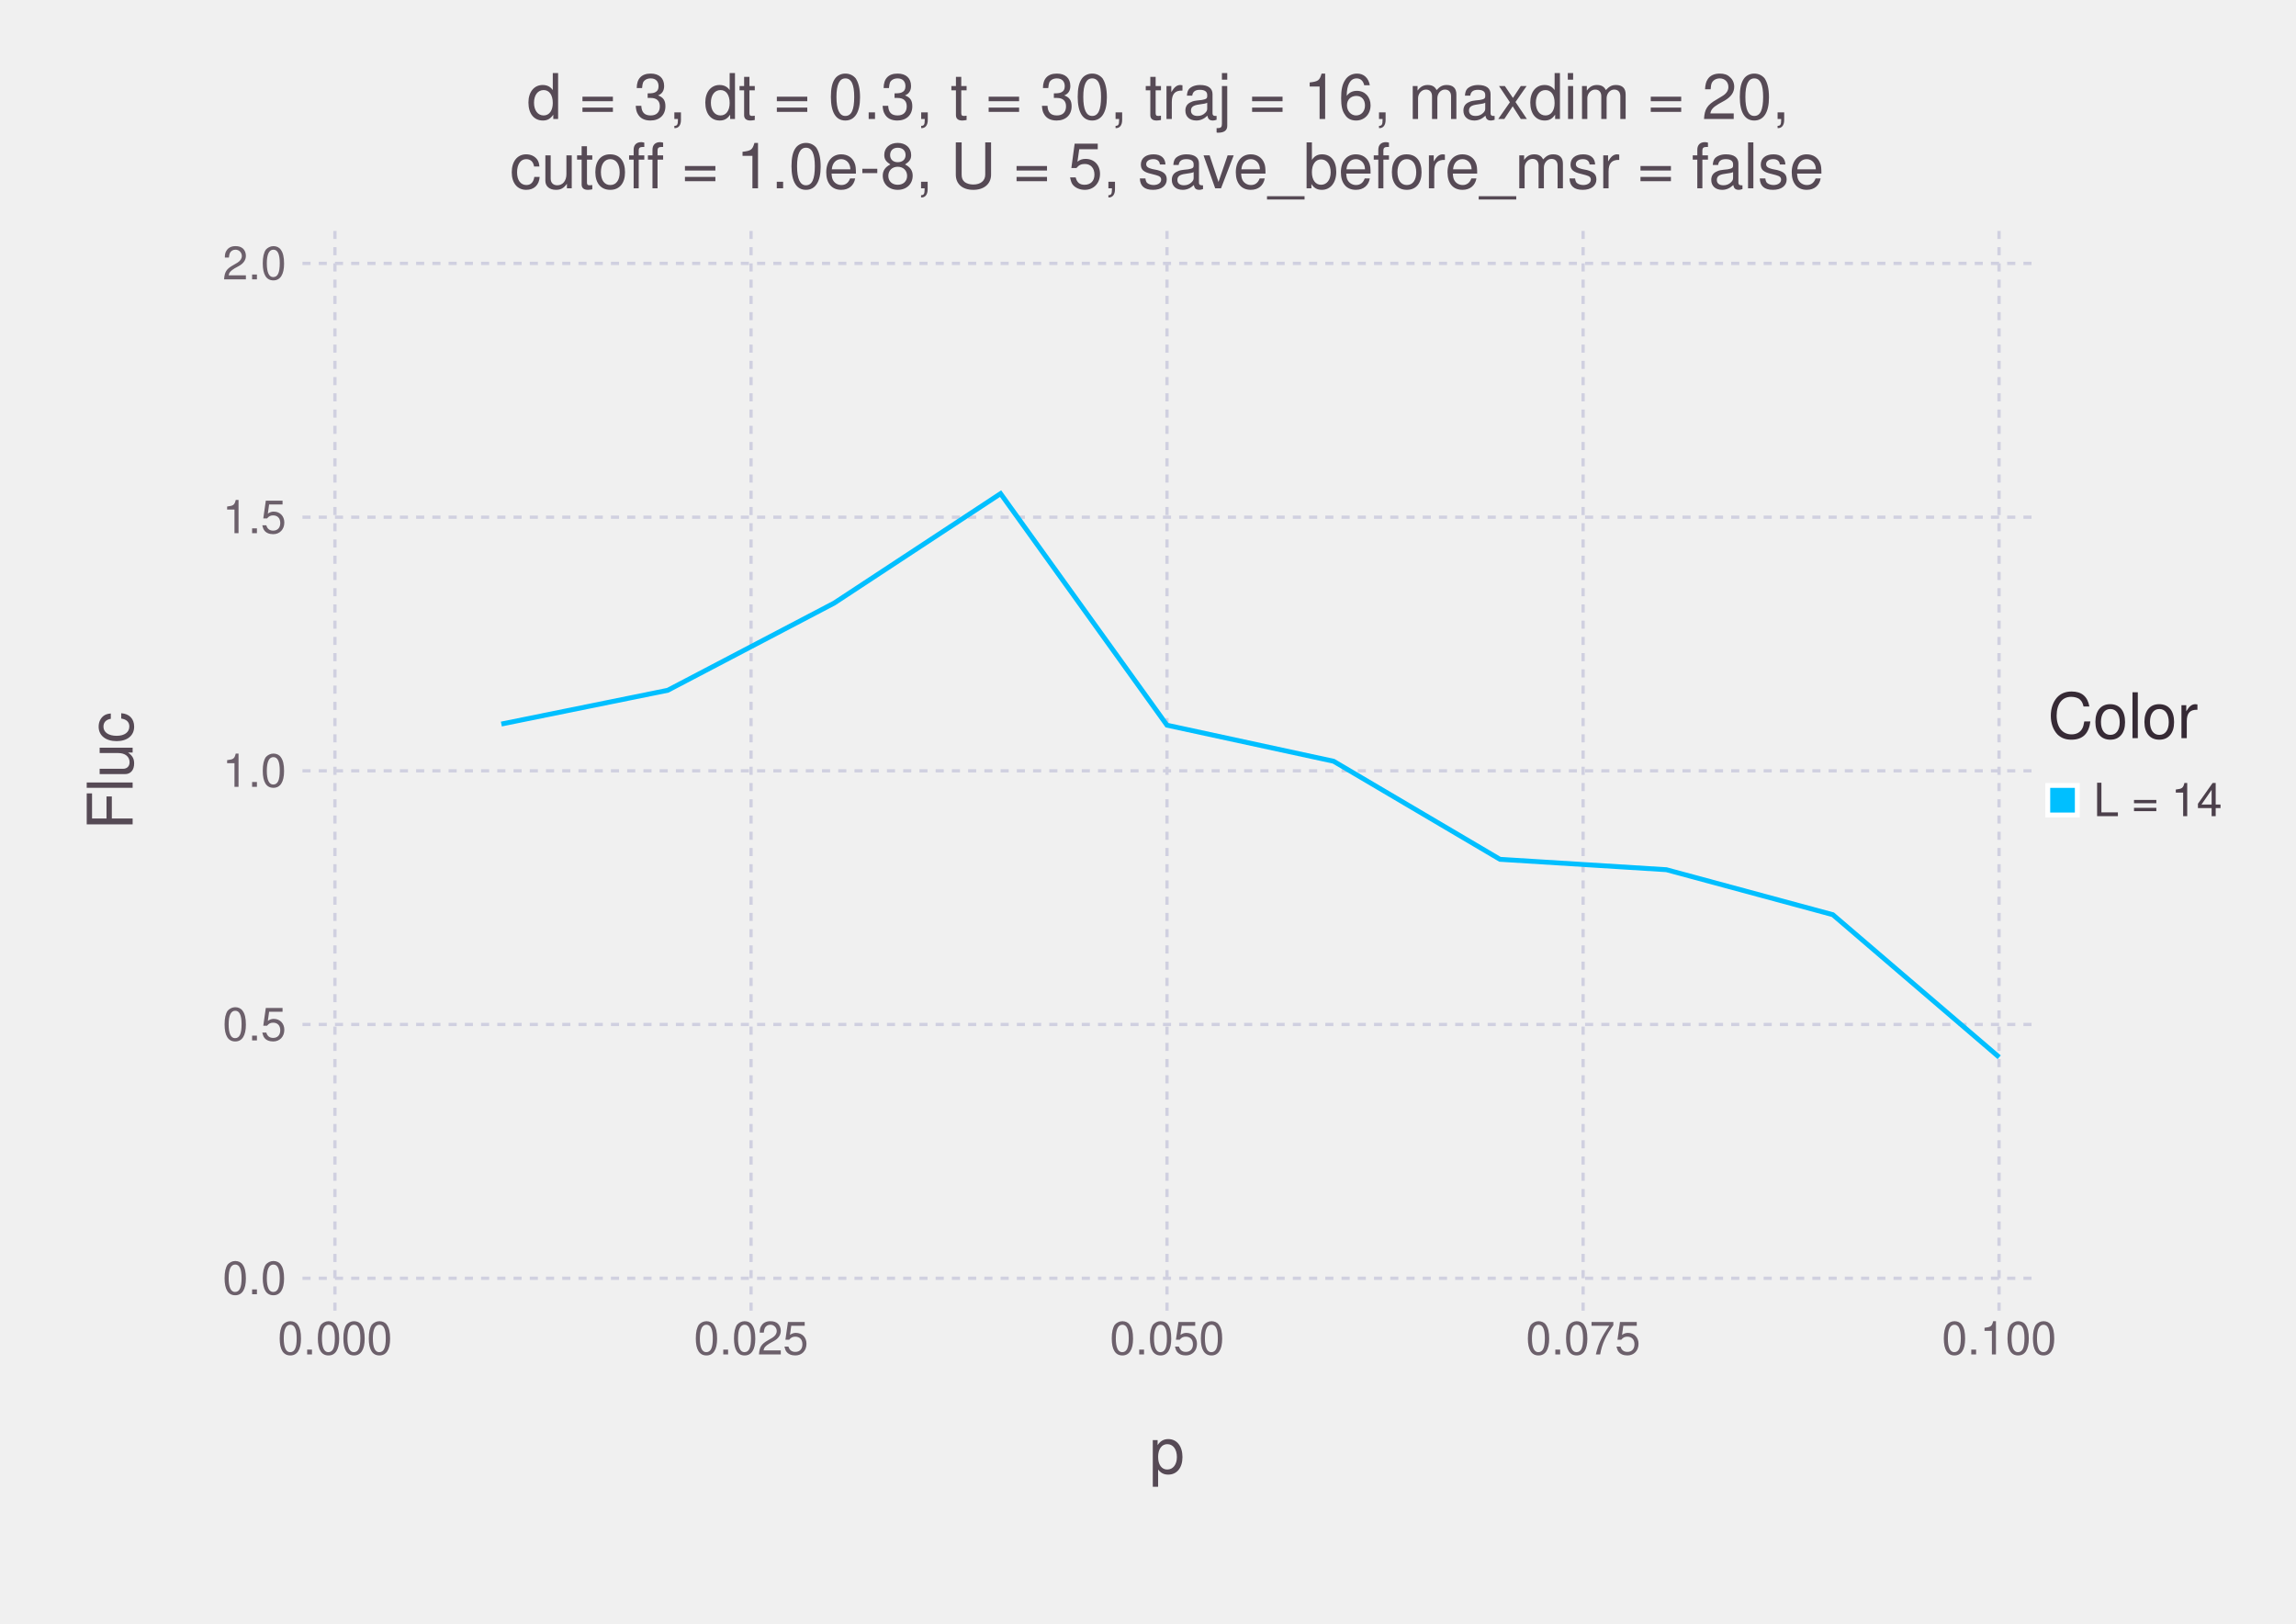
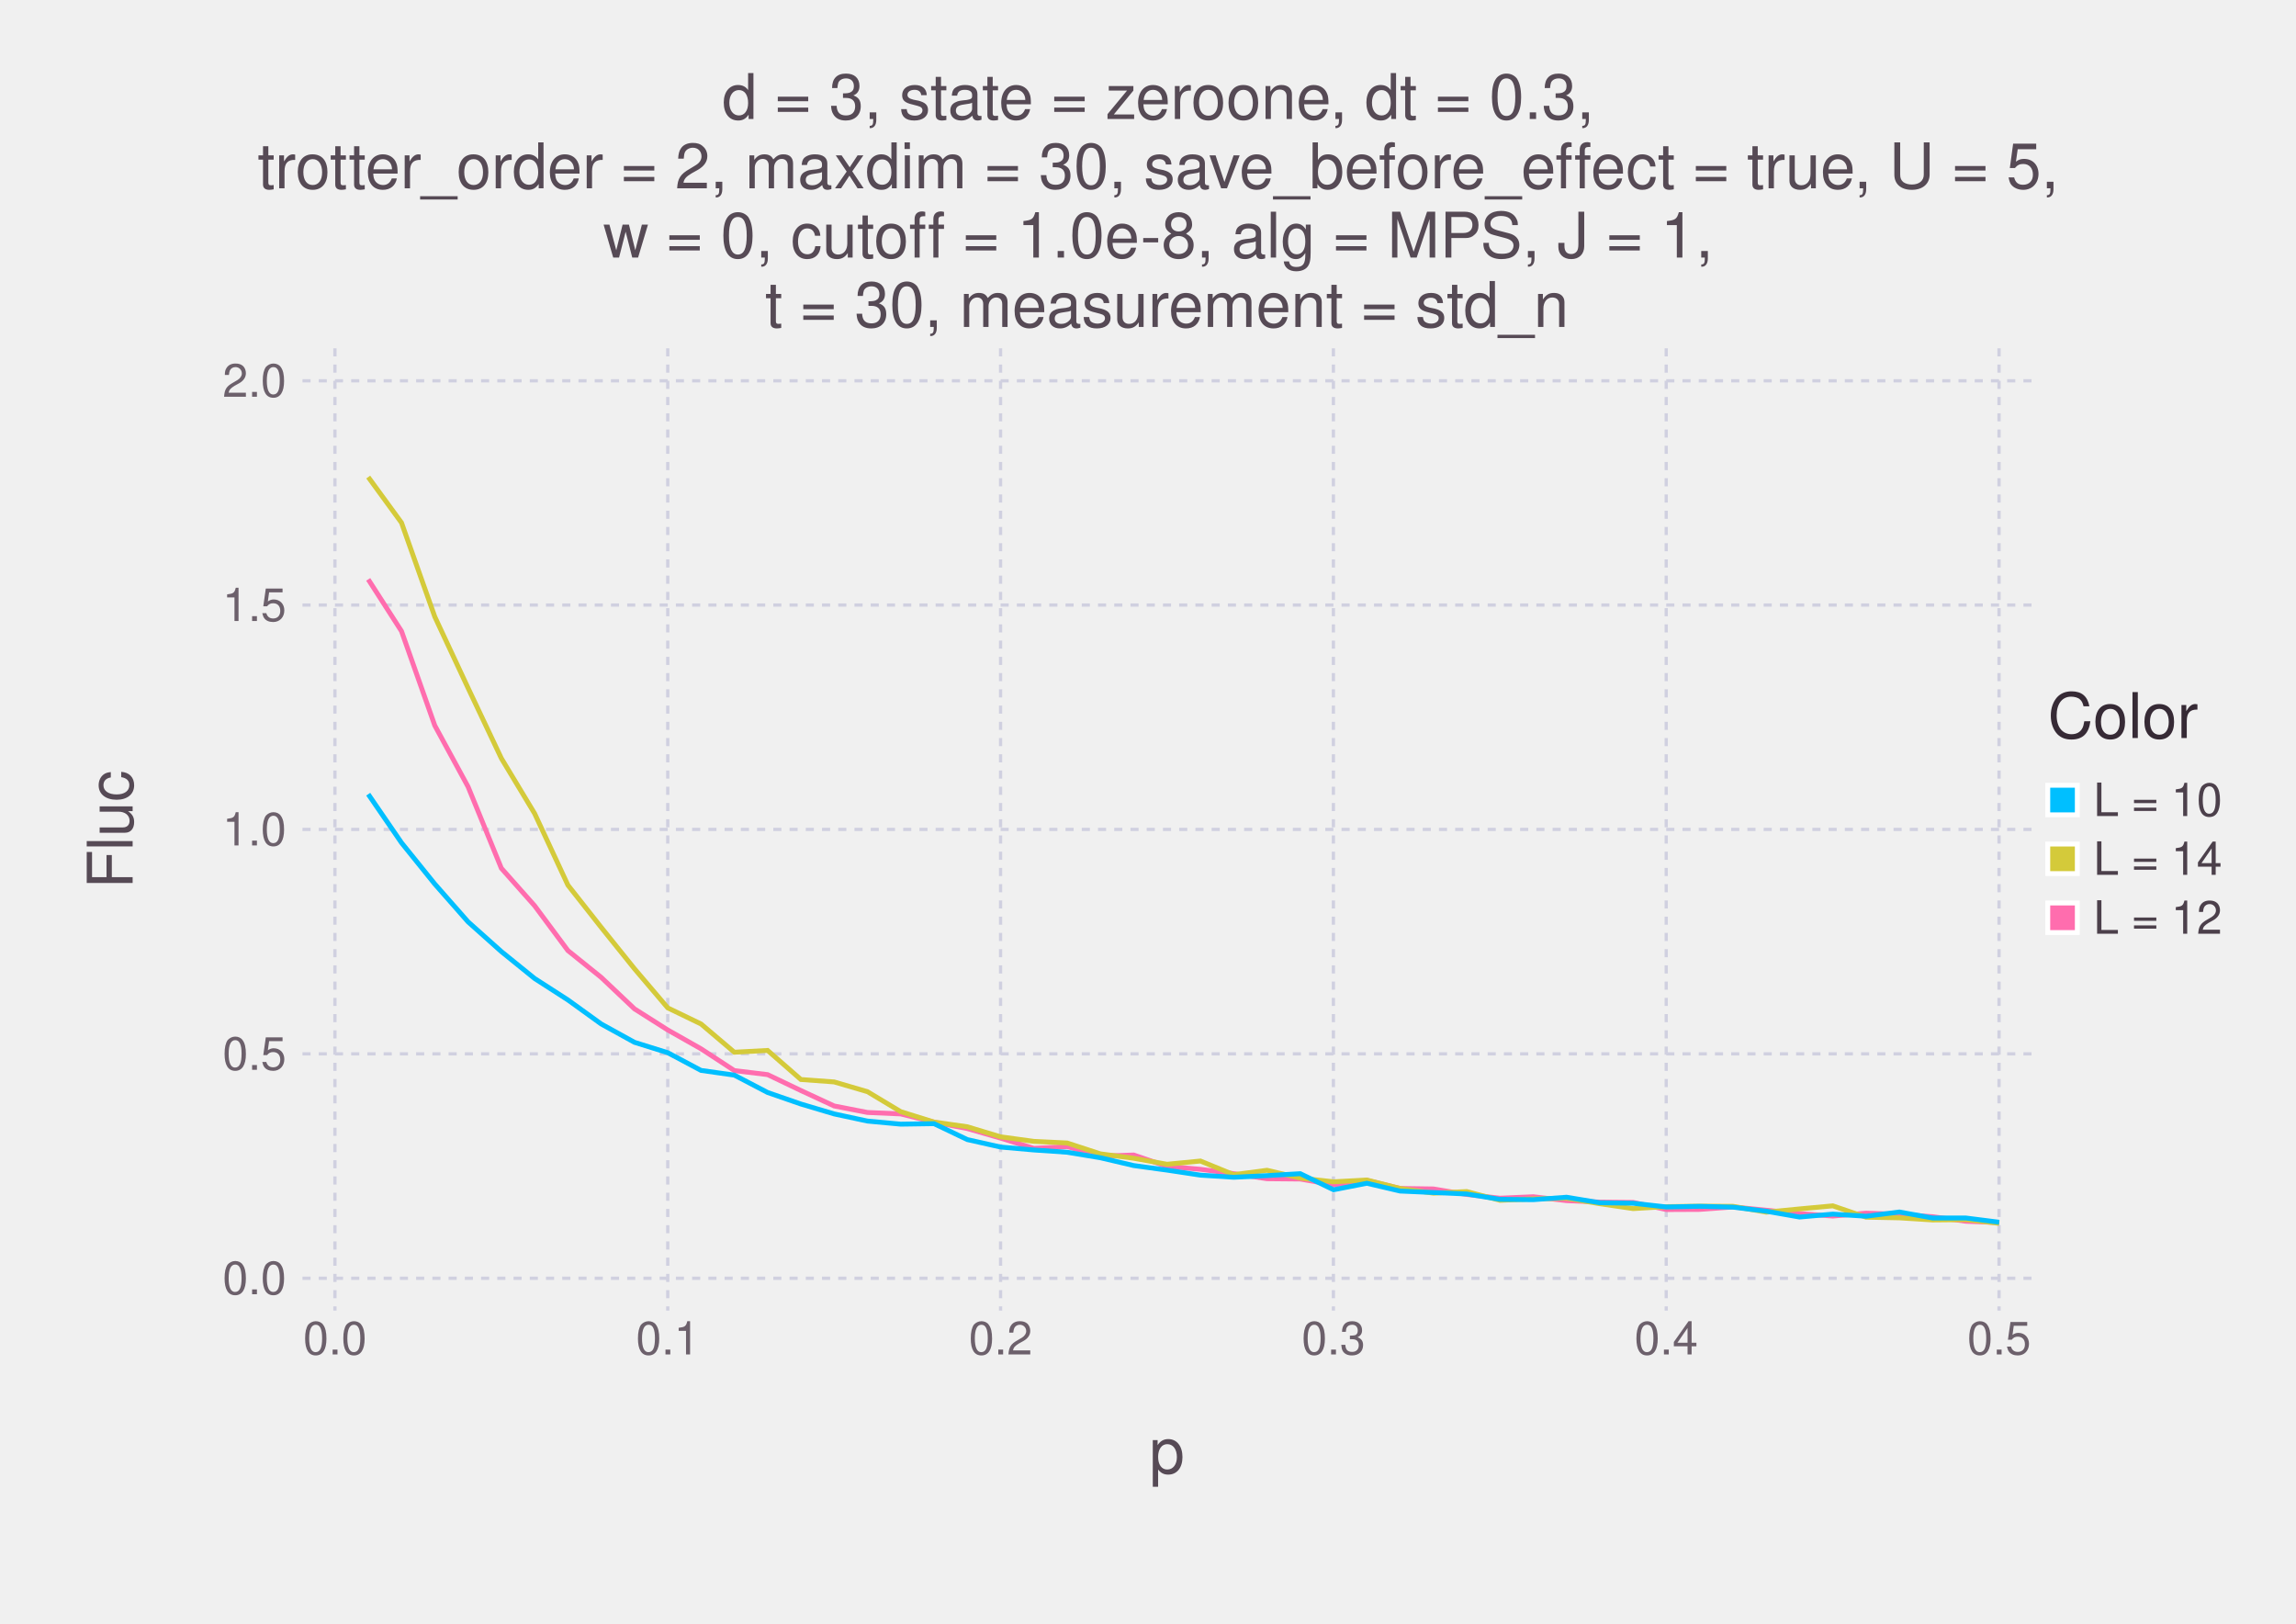
<svg xmlns="http://www.w3.org/2000/svg" version="1.2" width="141.42mm" height="100mm" viewBox="0 0 141.42 100" stroke="none" fill="#000000" stroke-width="0.3" font-size="3.88">
  <defs>
    <marker id="arrow" markerWidth="15" markerHeight="7" refX="5" refY="3.5" orient="auto" markerUnits="strokeWidth">
      <path d="M0,0 L15,3.5 L0,7 z" stroke="context-stroke" fill="context-stroke" />
    </marker>
  </defs>
-   <g class="plotroot xscalable yscalable" id="img-28265a46-1">
-     <g font-size="3.88" font-family="'PT Sans','Helvetica Neue','Helvetica',sans-serif" fill="#564A55" stroke="#000000" stroke-opacity="0.000" id="img-28265a46-2">
+   <g class="plotroot xscalable yscalable" id="img-8ee07a7f-1">
+     <g font-size="3.88" font-family="'PT Sans','Helvetica Neue','Helvetica',sans-serif" fill="#564A55" stroke="#000000" stroke-opacity="0.000" id="img-8ee07a7f-2">
      <g transform="translate(71.88,88.39)">
        <g class="primitive">
          <text text-anchor="middle" dy="0.6em">p</text>
        </g>
      </g>
    </g>
-     <g class="guide xlabels" font-size="2.82" font-family="'PT Sans Caption','Helvetica Neue','Helvetica',sans-serif" fill="#6C606B" id="img-28265a46-3">
+     <g class="guide xlabels" font-size="2.82" font-family="'PT Sans Caption','Helvetica Neue','Helvetica',sans-serif" fill="#6C606B" id="img-8ee07a7f-3">
      <g transform="translate(20.63,81.72)">
        <g class="primitive">
-           <text text-anchor="middle" dy="0.6em">0.000</text>
-         </g>
-       </g>
-       <g transform="translate(46.26,81.72)">
-         <g class="primitive">
-           <text text-anchor="middle" dy="0.6em">0.025</text>
-         </g>
-       </g>
-       <g transform="translate(71.88,81.72)">
-         <g class="primitive">
-           <text text-anchor="middle" dy="0.6em">0.050</text>
-         </g>
-       </g>
-       <g transform="translate(97.51,81.72)">
-         <g class="primitive">
-           <text text-anchor="middle" dy="0.6em">0.075</text>
+           <text text-anchor="middle" dy="0.6em">0.0</text>
+         </g>
+       </g>
+       <g transform="translate(41.13,81.72)">
+         <g class="primitive">
+           <text text-anchor="middle" dy="0.6em">0.1</text>
+         </g>
+       </g>
+       <g transform="translate(61.63,81.72)">
+         <g class="primitive">
+           <text text-anchor="middle" dy="0.6em">0.2</text>
+         </g>
+       </g>
+       <g transform="translate(82.13,81.72)">
+         <g class="primitive">
+           <text text-anchor="middle" dy="0.6em">0.3</text>
+         </g>
+       </g>
+       <g transform="translate(102.63,81.72)">
+         <g class="primitive">
+           <text text-anchor="middle" dy="0.6em">0.4</text>
        </g>
      </g>
      <g transform="translate(123.13,81.72)">
        <g class="primitive">
-           <text text-anchor="middle" dy="0.6em">0.100</text>
-         </g>
-       </g>
-     </g>
-     <g class="guide colorkey" id="img-28265a46-4">
-       <g class="color_L_=_14" id="img-28265a46-5">
-         <g fill="#4C404B" font-size="2.82" font-family="'PT Sans','Helvetica Neue','Helvetica',sans-serif" id="img-28265a46-6">
-           <g transform="translate(128.95,49.28)" id="img-28265a46-7">
-             <g class="primitive">
-               <text dy="0.35em">L = 14</text>
-             </g>
-           </g>
-         </g>
-         <g fill-opacity="1" fill="#00BFFF" stroke="#FFFFFF" id="img-28265a46-8">
-           <g transform="translate(127.04,49.28)" id="img-28265a46-9">
-             <path d="M-0.91,-0.91 L0.91,-0.91 0.91,0.91 -0.91,0.91  z" class="primitive" />
-           </g>
-         </g>
-       </g>
-       <g fill="#362A35" font-size="3.88" font-family="'PT Sans','Helvetica Neue','Helvetica',sans-serif" stroke="#000000" stroke-opacity="0.000" id="img-28265a46-10">
-         <g transform="translate(126.13,45.46)" id="img-28265a46-11">
+           <text text-anchor="middle" dy="0.6em">0.5</text>
+         </g>
+       </g>
+     </g>
+     <g class="guide colorkey" id="img-8ee07a7f-4">
+       <g fill="#4C404B" font-size="2.82" font-family="'PT Sans','Helvetica Neue','Helvetica',sans-serif" id="img-8ee07a7f-5">
+         <g transform="translate(128.95,49.27)" id="img-8ee07a7f-6" class="color_L_=_10">
+           <g class="primitive">
+             <text dy="0.35em">L = 10</text>
+           </g>
+         </g>
+         <g transform="translate(128.95,52.89)" id="img-8ee07a7f-7" class="color_L_=_14">
+           <g class="primitive">
+             <text dy="0.35em">L = 14</text>
+           </g>
+         </g>
+         <g transform="translate(128.95,56.52)" id="img-8ee07a7f-8" class="color_L_=_12">
+           <g class="primitive">
+             <text dy="0.35em">L = 12</text>
+           </g>
+         </g>
+       </g>
+       <g fill-opacity="1" id="img-8ee07a7f-9">
+         <g transform="translate(127.04,49.27)" id="img-8ee07a7f-10" fill="#00BFFF" class="color_L_=_10" stroke="#FFFFFF">
+           <path d="M-0.91,-0.91 L0.91,-0.91 0.91,0.91 -0.91,0.91  z" class="primitive" />
+         </g>
+         <g transform="translate(127.04,52.89)" id="img-8ee07a7f-11" fill="#D4CA3A" class="color_L_=_14" stroke="#FFFFFF">
+           <path d="M-0.91,-0.91 L0.91,-0.91 0.91,0.91 -0.91,0.91  z" class="primitive" />
+         </g>
+         <g transform="translate(127.04,56.52)" id="img-8ee07a7f-12" fill="#FF6DAE" class="color_L_=_12" stroke="#FFFFFF">
+           <path d="M-0.91,-0.91 L0.91,-0.91 0.91,0.91 -0.91,0.91  z" class="primitive" />
+         </g>
+       </g>
+       <g fill="#362A35" font-size="3.88" font-family="'PT Sans','Helvetica Neue','Helvetica',sans-serif" stroke="#000000" stroke-opacity="0.000" id="img-8ee07a7f-13">
+         <g transform="translate(126.13,45.45)" id="img-8ee07a7f-14">
          <g class="primitive">
            <text dy="-0em">Color</text>
          </g>
        </g>
      </g>
    </g>
-     <g clip-path="url(#img-28265a46-12)">
-       <g id="img-28265a46-13">
-         <g pointer-events="visible" stroke-width="0.3" fill="#000000" fill-opacity="0.000" stroke="#000000" stroke-opacity="0.000" class="guide background" id="img-28265a46-14">
-           <g transform="translate(71.88,47.47)" id="img-28265a46-15">
-             <path d="M-53.25,-33.25 L53.25,-33.25 53.25,33.25 -53.25,33.25  z" class="primitive" />
-           </g>
-         </g>
-         <g class="guide ygridlines xfixed" stroke-dasharray="0.5,0.5" stroke-width="0.2" stroke="#D0D0E0" id="img-28265a46-16">
-           <g transform="translate(71.88,78.72)" id="img-28265a46-17">
-             <path fill="none" d="M-53.25,0 L53.25,0 " class="primitive" />
-           </g>
-           <g transform="translate(71.88,63.09)" id="img-28265a46-18">
-             <path fill="none" d="M-53.25,0 L53.25,0 " class="primitive" />
-           </g>
-           <g transform="translate(71.88,47.47)" id="img-28265a46-19">
-             <path fill="none" d="M-53.25,0 L53.25,0 " class="primitive" />
-           </g>
-           <g transform="translate(71.88,31.85)" id="img-28265a46-20">
-             <path fill="none" d="M-53.25,0 L53.25,0 " class="primitive" />
-           </g>
-           <g transform="translate(71.88,16.22)" id="img-28265a46-21">
-             <path fill="none" d="M-53.25,0 L53.25,0 " class="primitive" />
-           </g>
-         </g>
-         <g class="guide xgridlines yfixed" stroke-dasharray="0.5,0.5" stroke-width="0.2" stroke="#D0D0E0" id="img-28265a46-22">
-           <g transform="translate(20.63,47.47)" id="img-28265a46-23">
-             <path fill="none" d="M0,-33.25 L0,33.25 " class="primitive" />
-           </g>
-           <g transform="translate(46.26,47.47)" id="img-28265a46-24">
-             <path fill="none" d="M0,-33.25 L0,33.25 " class="primitive" />
-           </g>
-           <g transform="translate(71.88,47.47)" id="img-28265a46-25">
-             <path fill="none" d="M0,-33.25 L0,33.25 " class="primitive" />
-           </g>
-           <g transform="translate(97.51,47.47)" id="img-28265a46-26">
-             <path fill="none" d="M0,-33.25 L0,33.25 " class="primitive" />
-           </g>
-           <g transform="translate(123.13,47.47)" id="img-28265a46-27">
-             <path fill="none" d="M0,-33.25 L0,33.25 " class="primitive" />
-           </g>
-         </g>
-         <g class="plotpanel" id="img-28265a46-28">
-           <g stroke-width="0.3" fill="#000000" fill-opacity="0.000" class="geometry" id="img-28265a46-29">
-             <g class="color_L_=_14" stroke-dasharray="none" stroke="#00BFFF" id="img-28265a46-30">
-               <g transform="translate(77.01,47.41)" id="img-28265a46-31">
-                 <path fill="none" d="M-46.13,-2.82 L-35.88,-4.9 -25.63,-10.27 -15.38,-17.01 -5.13,-2.75 5.13,-0.53 15.38,5.51 25.63,6.15 35.88,8.92 46.13,17.7 " class="primitive" />
+     <g clip-path="url(#img-8ee07a7f-15)">
+       <g id="img-8ee07a7f-16">
+         <g pointer-events="visible" stroke-width="0.3" fill="#000000" fill-opacity="0.000" stroke="#000000" stroke-opacity="0.000" class="guide background" id="img-8ee07a7f-17">
+           <g transform="translate(71.88,51.08)" id="img-8ee07a7f-18">
+             <path d="M-53.25,-29.63 L53.25,-29.63 53.25,29.63 -53.25,29.63  z" class="primitive" />
+           </g>
+         </g>
+         <g class="guide ygridlines xfixed" stroke-dasharray="0.5,0.5" stroke-width="0.2" stroke="#D0D0E0" id="img-8ee07a7f-19">
+           <g transform="translate(71.88,78.72)" id="img-8ee07a7f-20">
+             <path fill="none" d="M-53.25,0 L53.25,0 " class="primitive" />
+           </g>
+           <g transform="translate(71.88,64.9)" id="img-8ee07a7f-21">
+             <path fill="none" d="M-53.25,0 L53.25,0 " class="primitive" />
+           </g>
+           <g transform="translate(71.88,51.08)" id="img-8ee07a7f-22">
+             <path fill="none" d="M-53.25,0 L53.25,0 " class="primitive" />
+           </g>
+           <g transform="translate(71.88,37.26)" id="img-8ee07a7f-23">
+             <path fill="none" d="M-53.25,0 L53.25,0 " class="primitive" />
+           </g>
+           <g transform="translate(71.88,23.45)" id="img-8ee07a7f-24">
+             <path fill="none" d="M-53.25,0 L53.25,0 " class="primitive" />
+           </g>
+         </g>
+         <g class="guide xgridlines yfixed" stroke-dasharray="0.5,0.5" stroke-width="0.2" stroke="#D0D0E0" id="img-8ee07a7f-25">
+           <g transform="translate(20.63,51.08)" id="img-8ee07a7f-26">
+             <path fill="none" d="M0,-29.63 L0,29.63 " class="primitive" />
+           </g>
+           <g transform="translate(41.13,51.08)" id="img-8ee07a7f-27">
+             <path fill="none" d="M0,-29.63 L0,29.63 " class="primitive" />
+           </g>
+           <g transform="translate(61.63,51.08)" id="img-8ee07a7f-28">
+             <path fill="none" d="M0,-29.63 L0,29.63 " class="primitive" />
+           </g>
+           <g transform="translate(82.13,51.08)" id="img-8ee07a7f-29">
+             <path fill="none" d="M0,-29.63 L0,29.63 " class="primitive" />
+           </g>
+           <g transform="translate(102.63,51.08)" id="img-8ee07a7f-30">
+             <path fill="none" d="M0,-29.63 L0,29.63 " class="primitive" />
+           </g>
+           <g transform="translate(123.13,51.08)" id="img-8ee07a7f-31">
+             <path fill="none" d="M0,-29.63 L0,29.63 " class="primitive" />
+           </g>
+         </g>
+         <g class="plotpanel" id="img-8ee07a7f-32">
+           <g stroke-width="0.3" fill="#000000" fill-opacity="0.000" class="geometry" id="img-8ee07a7f-33">
+             <g class="color_L_=_12" stroke-dasharray="none" stroke="#FF6DAE" id="img-8ee07a7f-34">
+               <g transform="translate(72.91,68.03)" id="img-8ee07a7f-35">
+                 <path fill="none" d="M-50.23,-32.35 L-48.18,-29.16 -46.13,-23.35 -44.08,-19.58 -42.03,-14.56 -39.98,-12.25 -37.93,-9.49 -35.88,-7.84 -33.83,-5.9 -31.78,-4.6 -29.73,-3.44 -27.68,-2.1 -25.63,-1.85 -23.58,-0.87 -21.53,0.08 -19.48,0.48 -17.43,0.57 -15.38,1.08 -13.33,1.47 -11.28,2.06 -9.23,2.69 -7.18,2.58 -5.13,3.17 -3.08,3.1 -1.03,3.8 1.03,3.98 3.08,4.25 5.13,4.56 7.18,4.58 9.23,4.94 11.28,4.66 13.33,5.16 15.38,5.19 17.43,5.53 19.48,5.76 21.53,5.67 23.58,5.91 25.63,6 27.68,6.02 29.73,6.46 31.78,6.45 33.83,6.3 35.88,6.5 37.93,6.71 39.98,6.86 42.03,6.68 44.08,6.75 46.13,6.9 48.18,7.18 50.23,7.26 " class="primitive" />
              </g>
            </g>
          </g>
-         </g>
-       </g>
-     </g>
-     <g class="guide ylabels" font-size="2.82" font-family="'PT Sans Caption','Helvetica Neue','Helvetica',sans-serif" fill="#6C606B" id="img-28265a46-32">
-       <g transform="translate(17.63,78.72)" id="img-28265a46-33">
+           <g stroke-width="0.3" fill="#000000" fill-opacity="0.000" class="geometry" id="img-8ee07a7f-36">
+             <g class="color_L_=_14" stroke-dasharray="none" stroke="#D4CA3A" id="img-8ee07a7f-37">
+               <g transform="translate(72.91,66.85)" id="img-8ee07a7f-38">
+                 <path fill="none" d="M-50.23,-37.47 L-48.18,-34.66 -46.13,-28.87 -44.08,-24.48 -42.03,-20.15 -39.98,-16.75 -37.93,-12.34 -35.88,-9.74 -33.83,-7.19 -31.78,-4.78 -29.73,-3.79 -27.68,-2.05 -25.63,-2.16 -23.58,-0.37 -21.53,-0.22 -19.48,0.38 -17.43,1.61 -15.38,2.25 -13.33,2.54 -11.28,3.16 -9.23,3.44 -7.18,3.54 -5.13,4.21 -3.08,4.48 -1.03,4.85 1.03,4.65 3.08,5.49 5.13,5.22 7.18,5.7 9.23,5.93 11.28,5.82 13.33,6.34 15.38,6.63 17.43,6.53 19.48,7.07 21.53,6.98 23.58,6.94 25.63,7.28 27.68,7.58 29.73,7.46 31.78,7.43 33.83,7.44 35.88,7.8 37.93,7.6 39.98,7.41 42.03,8.11 44.08,8.15 46.13,8.28 48.18,8.26 50.23,8.49 " class="primitive" />
+               </g>
+             </g>
+           </g>
+           <g stroke-width="0.3" fill="#000000" fill-opacity="0.000" class="geometry" id="img-8ee07a7f-39">
+             <g class="color_L_=_10" stroke-dasharray="none" stroke="#00BFFF" id="img-8ee07a7f-40">
+               <g transform="translate(72.91,69.47)" id="img-8ee07a7f-41">
+                 <path fill="none" d="M-50.23,-20.56 L-48.18,-17.57 -46.13,-15.03 -44.08,-12.7 -42.03,-10.87 -39.98,-9.21 -37.93,-7.89 -35.88,-6.41 -33.83,-5.28 -31.78,-4.64 -29.73,-3.55 -27.68,-3.26 -25.63,-2.19 -23.58,-1.48 -21.53,-0.87 -19.48,-0.43 -17.43,-0.24 -15.38,-0.27 -13.33,0.71 -11.28,1.17 -9.23,1.35 -7.18,1.49 -5.13,1.83 -3.08,2.31 -1.03,2.59 1.03,2.9 3.08,3.03 5.13,2.93 7.18,2.81 9.23,3.8 11.28,3.4 13.33,3.88 15.38,3.97 17.43,4.06 19.48,4.39 21.53,4.41 23.58,4.26 25.63,4.6 27.68,4.63 29.73,4.86 31.78,4.82 33.83,4.87 35.88,5.12 37.93,5.48 39.98,5.3 42.03,5.43 44.08,5.17 46.13,5.54 48.18,5.54 50.23,5.8 " class="primitive" />
+               </g>
+             </g>
+           </g>
+         </g>
+       </g>
+     </g>
+     <g class="guide ylabels" font-size="2.82" font-family="'PT Sans Caption','Helvetica Neue','Helvetica',sans-serif" fill="#6C606B" id="img-8ee07a7f-42">
+       <g transform="translate(17.63,78.72)" id="img-8ee07a7f-43">
        <g class="primitive">
          <text text-anchor="end" dy="0.35em">0.0</text>
        </g>
      </g>
-       <g transform="translate(17.63,63.09)" id="img-28265a46-34">
+       <g transform="translate(17.63,64.9)" id="img-8ee07a7f-44">
        <g class="primitive">
          <text text-anchor="end" dy="0.35em">0.5</text>
        </g>
      </g>
-       <g transform="translate(17.63,47.47)" id="img-28265a46-35">
+       <g transform="translate(17.63,51.08)" id="img-8ee07a7f-45">
        <g class="primitive">
          <text text-anchor="end" dy="0.35em">1.0</text>
        </g>
      </g>
-       <g transform="translate(17.63,31.85)" id="img-28265a46-36">
+       <g transform="translate(17.63,37.26)" id="img-8ee07a7f-46">
        <g class="primitive">
          <text text-anchor="end" dy="0.35em">1.5</text>
        </g>
      </g>
-       <g transform="translate(17.63,16.22)" id="img-28265a46-37">
+       <g transform="translate(17.63,23.45)" id="img-8ee07a7f-47">
        <g class="primitive">
          <text text-anchor="end" dy="0.35em">2.0</text>
        </g>
      </g>
    </g>
-     <g font-size="3.88" font-family="'PT Sans','Helvetica Neue','Helvetica',sans-serif" fill="#564A55" stroke="#000000" stroke-opacity="0.000" id="img-28265a46-38">
-       <g transform="translate(8.81,45.47)" id="img-28265a46-39">
+     <g font-size="3.88" font-family="'PT Sans','Helvetica Neue','Helvetica',sans-serif" fill="#564A55" stroke="#000000" stroke-opacity="0.000" id="img-8ee07a7f-48">
+       <g transform="translate(8.81,49.08)" id="img-8ee07a7f-49">
        <g class="primitive">
          <text text-anchor="middle" dy="0.35em" transform="rotate(-90,0, 2)">Fluc</text>
        </g>
      </g>
    </g>
-     <g font-size="3.88" font-family="'PT Sans','Helvetica Neue','Helvetica',sans-serif" fill="#564A55" stroke="#000000" stroke-opacity="0.000" id="img-28265a46-40">
-       <g transform="translate(71.88,5)" id="img-28265a46-41">
-         <g class="primitive">
-           <text text-anchor="middle" dy="0.6em">d = 3, dt = 0.3, t = 30, traj = 16, maxdim = 20, <tspan x="0" dy="1.1em">cutoff = 1.0e-8, U = 5, save_before_msr = false</tspan>
+     <g font-size="3.88" font-family="'PT Sans','Helvetica Neue','Helvetica',sans-serif" fill="#564A55" stroke="#000000" stroke-opacity="0.000" id="img-8ee07a7f-50">
+       <g transform="translate(71.88,5)" id="img-8ee07a7f-51">
+         <g class="primitive">
+           <text text-anchor="middle" dy="0.6em">d = 3, state = zeroone, dt = 0.3, <tspan x="0" dy="1.1em">trotter_order = 2, maxdim = 30, save_before_effect = true, U = 5, </tspan>
+             <tspan x="0" dy="1.1em">w = 0, cutoff = 1.0e-8, alg = MPS, J = 1, </tspan>
+             <tspan x="0" dy="1.1em">t = 30, measurement = std_n</tspan>
          </text>
        </g>
      </g>
    </g>
  </g>
  <defs>
-     <clipPath id="img-28265a46-12">
-       <path d="M18.63,14.22 L125.13,14.22 125.13,80.72 18.63,80.72 " />
+     <clipPath id="img-8ee07a7f-15">
+       <path d="M18.63,21.45 L125.13,21.45 125.13,80.72 18.63,80.72 " />
    </clipPath>
  </defs>
</svg>
